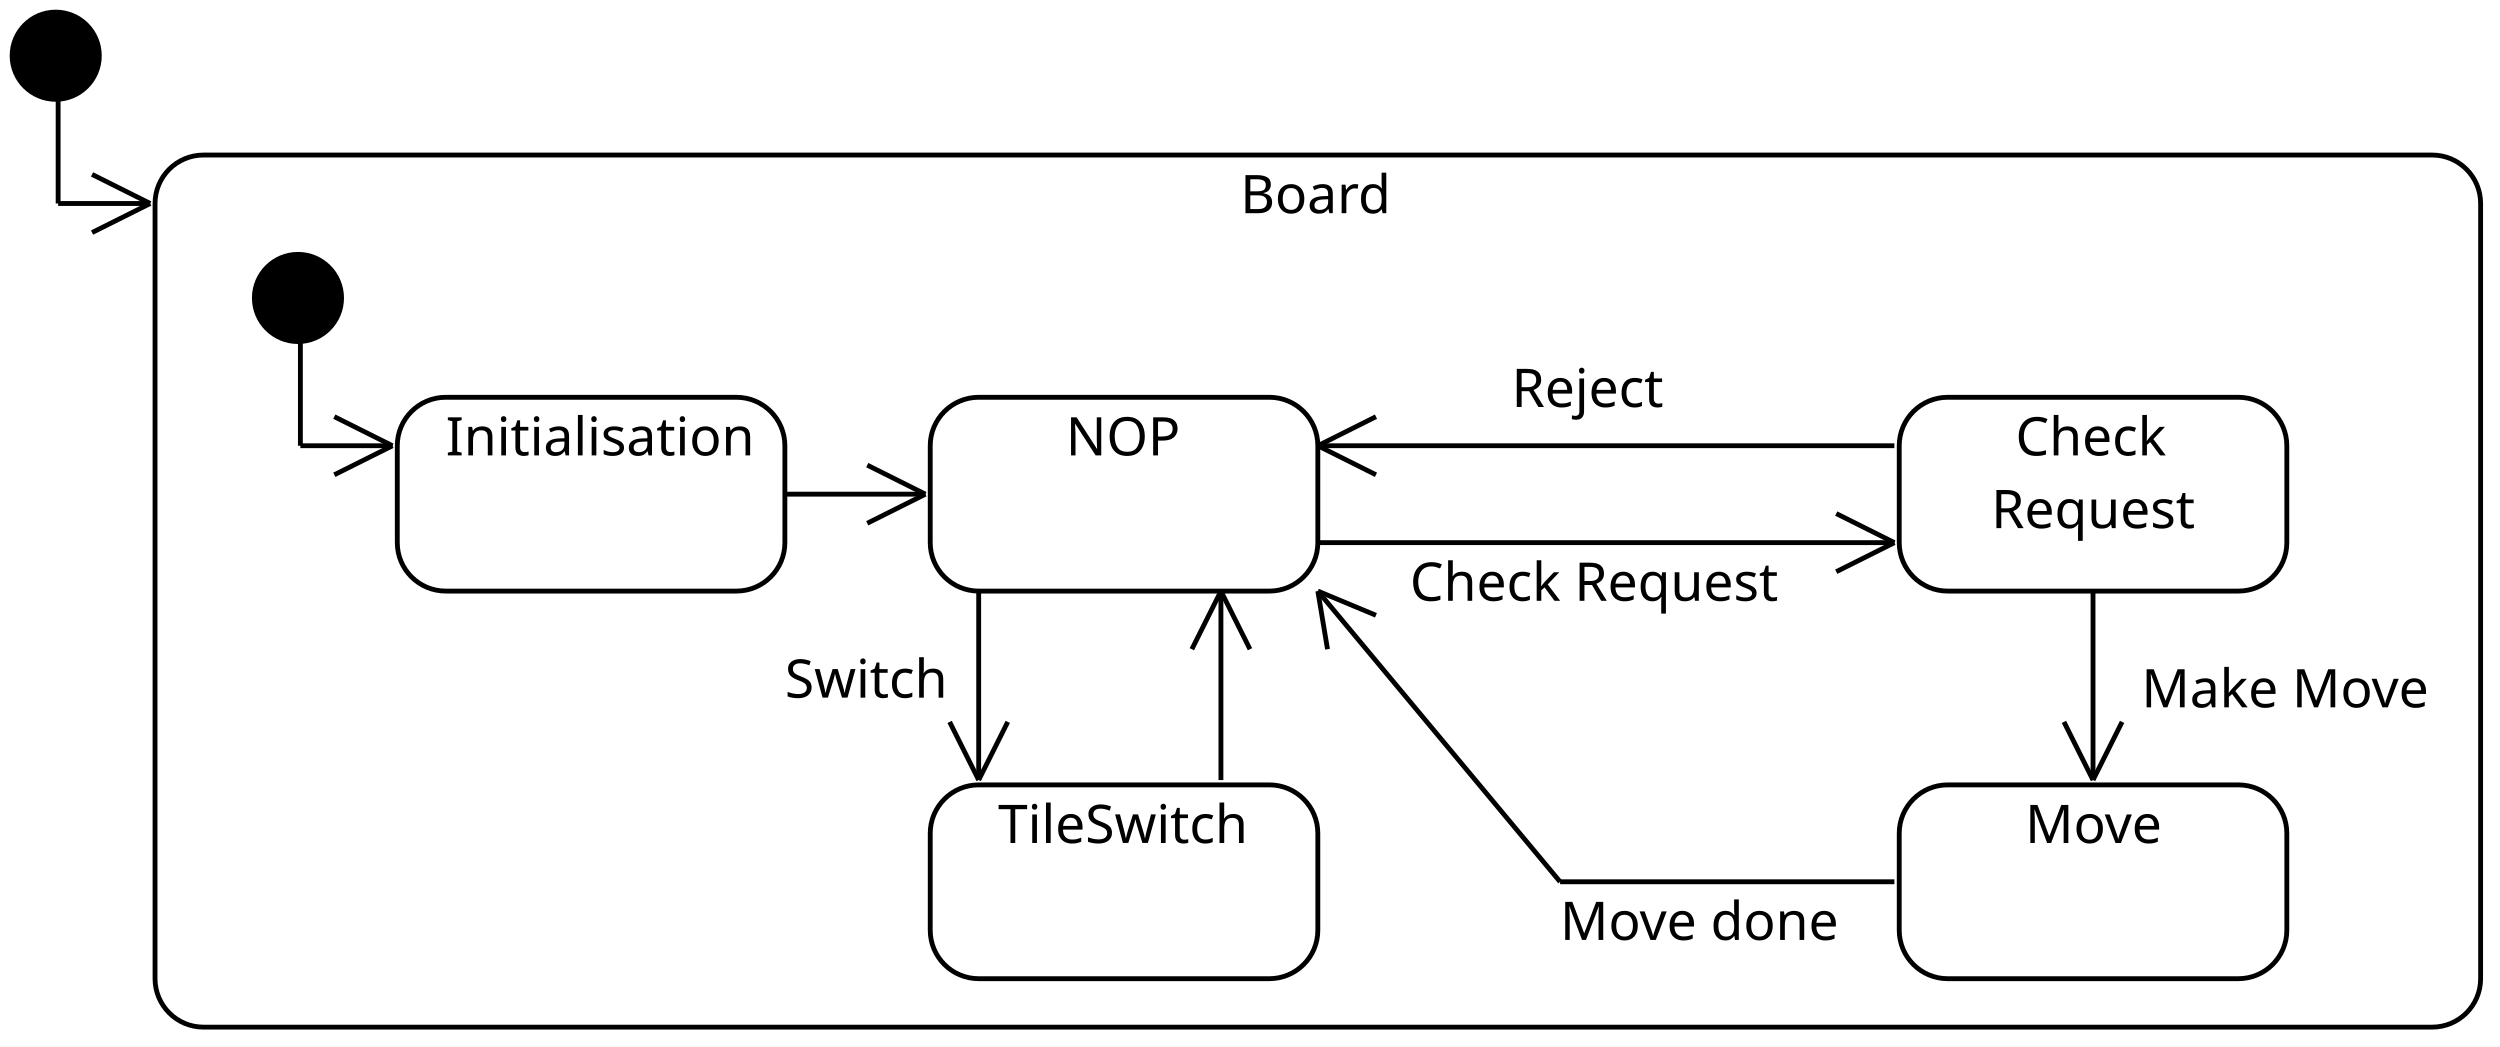
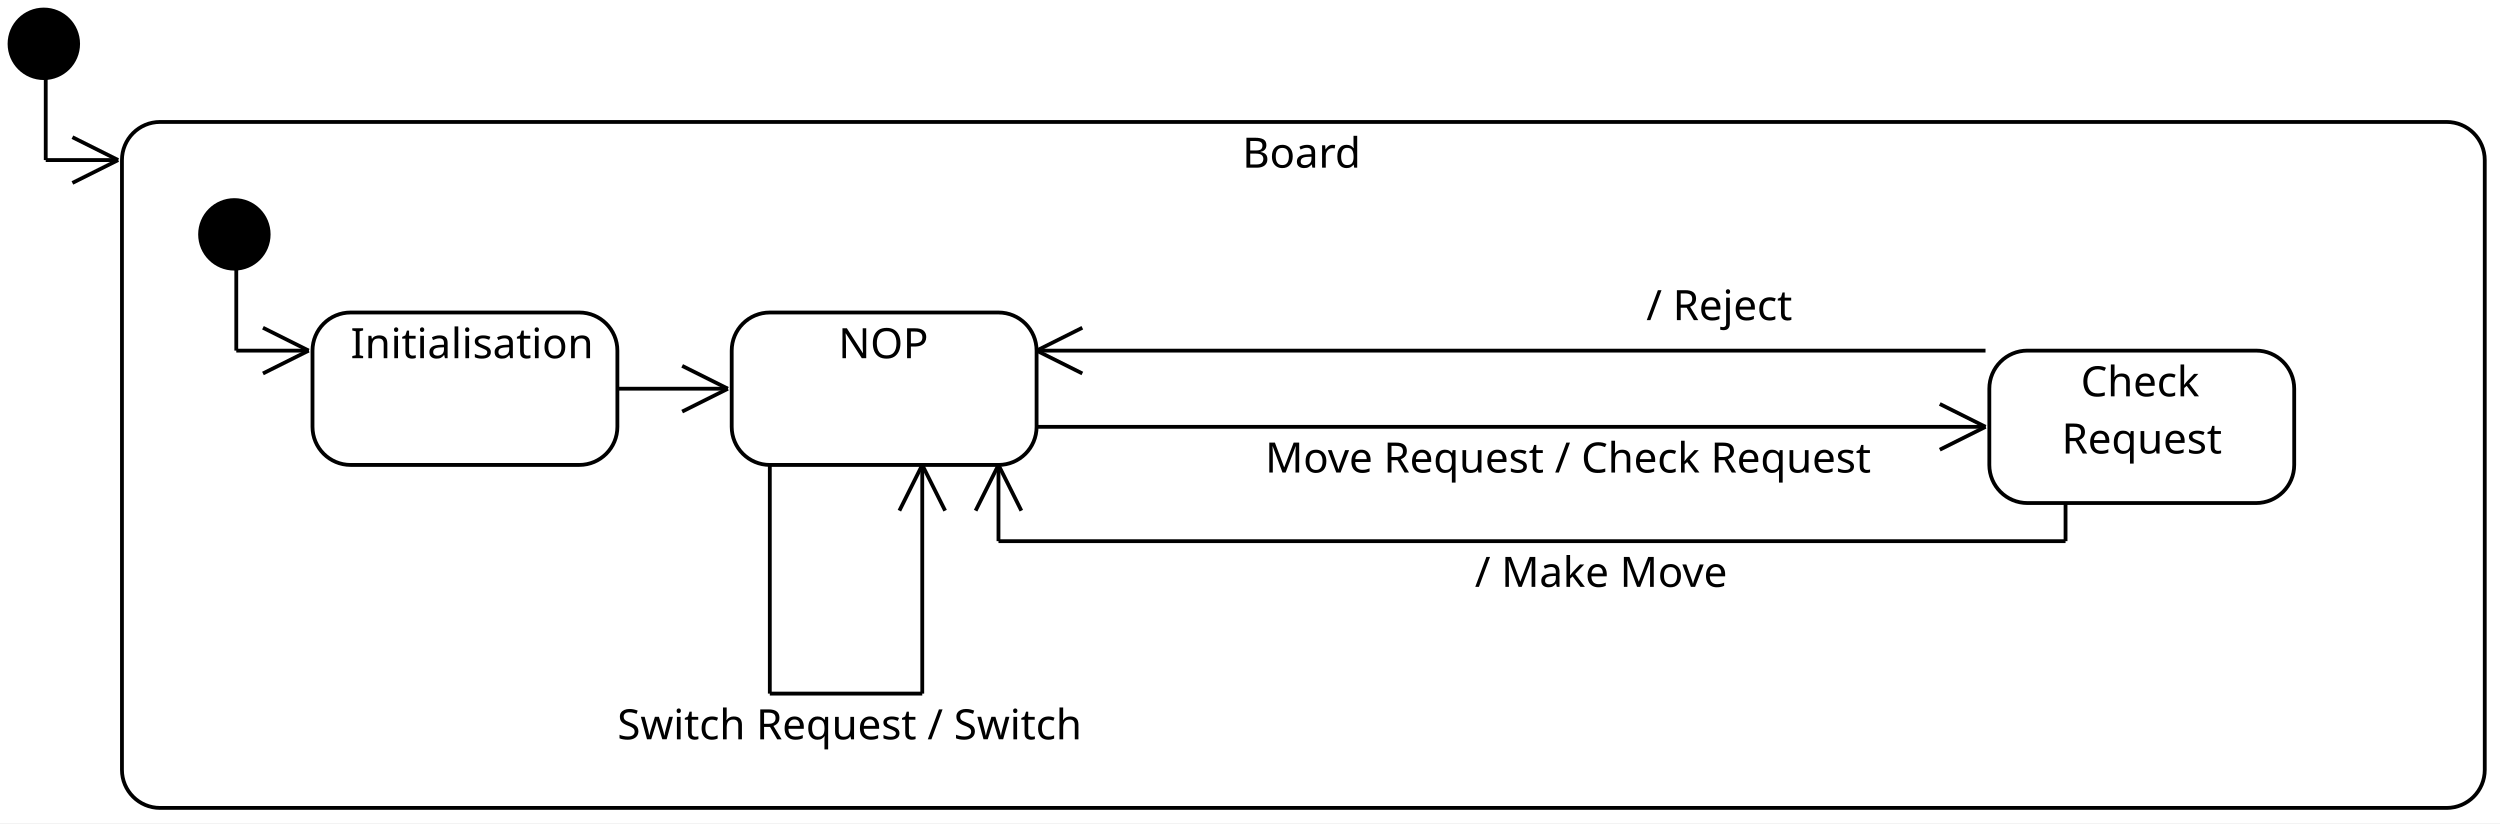
- <svg xmlns="http://www.w3.org/2000/svg" fill-opacity="0" color-rendering="auto" color-interpolation="auto" stroke="rgb(0,0,0)" text-rendering="auto" stroke-linecap="square" width="516" stroke-miterlimit="10" stroke-opacity="0" shape-rendering="auto" fill="rgb(0,0,0)" stroke-dasharray="none" font-weight="normal" stroke-width="1" height="216" font-family="'Dialog'" font-style="normal" stroke-linejoin="miter" font-size="12" stroke-dashoffset="0" image-rendering="auto">
+ <svg xmlns="http://www.w3.org/2000/svg" fill-opacity="0" color-rendering="auto" color-interpolation="auto" stroke="rgb(0,0,0)" text-rendering="auto" stroke-linecap="square" width="656" stroke-miterlimit="10" stroke-opacity="0" shape-rendering="auto" fill="rgb(0,0,0)" stroke-dasharray="none" font-weight="normal" stroke-width="1" height="216" font-family="'Dialog'" font-style="normal" stroke-linejoin="miter" font-size="12" stroke-dashoffset="0" image-rendering="auto">
  <defs id="genericDefs" />
  <g>
    <defs id="defs1">
      <clipPath clipPathUnits="userSpaceOnUse" id="clipPath1">
-         <path d="M-7 -7 L491 -7 L491 191 L-7 191 L-7 -7 Z" />
+         <path d="M-7 -7 L631 -7 L631 191 L-7 191 L-7 -7 Z" />
      </clipPath>
      <clipPath clipPathUnits="userSpaceOnUse" id="clipPath2">
        <path d="M-7 -7 L31 -7 L31 31 L-7 31 L-7 -7 Z" />
      </clipPath>
      <clipPath clipPathUnits="userSpaceOnUse" id="clipPath3">
-         <path d="M-7 -7 L491 -7 L491 176 L-7 176 L-7 -7 Z" />
+         <path d="M-7 -7 L631 -7 L631 176 L-7 176 L-7 -7 Z" />
      </clipPath>
      <clipPath clipPathUnits="userSpaceOnUse" id="clipPath4">
        <path d="M-7 -7 L91 -7 L91 51 L-7 51 L-7 -7 Z" />
      </clipPath>
      <clipPath clipPathUnits="userSpaceOnUse" id="clipPath5">
+         <path d="M-80 -30 L160 -30 L160 60 L-80 60 L-80 -30 Z" />
+       </clipPath>
+       <clipPath clipPathUnits="userSpaceOnUse" id="clipPath6">
        <path d="M-80 -15 L160 -15 L160 30 L-80 30 L-80 -15 Z" />
      </clipPath>
-       <clipPath clipPathUnits="userSpaceOnUse" id="clipPath6">
-         <path d="M-80 -30 L160 -30 L160 60 L-80 60 L-80 -30 Z" />
-       </clipPath>
      <clipPath clipPathUnits="userSpaceOnUse" id="clipPath7">
-         <path d="M-480 -15 L960 -15 L960 30 L-480 30 L-480 -15 Z" />
+         <path d="M-620 -15 L1240 -15 L1240 30 L-620 30 L-620 -15 Z" />
      </clipPath>
      <clipPath clipPathUnits="userSpaceOnUse" id="clipPath8">
        <path d="M0 0 L123 0 L123 126 L0 126 L0 0 Z" />
      </clipPath>
      <clipPath clipPathUnits="userSpaceOnUse" id="clipPath9">
        <path d="M0 0 L133 0 L133 104 L0 104 L0 0 Z" />
      </clipPath>
      <clipPath clipPathUnits="userSpaceOnUse" id="clipPath10">
-         <path d="M0 0 L223 0 L223 104 L0 104 L0 0 Z" />
+         <path d="M0 0 L353 0 L353 104 L0 104 L0 0 Z" />
      </clipPath>
      <clipPath clipPathUnits="userSpaceOnUse" id="clipPath11">
-         <path d="M0 0 L104 0 L104 143 L0 143 L0 0 Z" />
+         <path d="M0 0 L384 0 L384 124 L0 124 L0 0 Z" />
      </clipPath>
      <clipPath clipPathUnits="userSpaceOnUse" id="clipPath12">
-         <path d="M0 0 L223 0 L223 164 L0 164 L0 0 Z" />
+         <path d="M0 0 L144 0 L144 164 L0 164 L0 0 Z" />
      </clipPath>
      <clipPath clipPathUnits="userSpaceOnUse" id="clipPath13">
-         <path d="M-74 -15 L148 -15 L148 30 L-74 30 L-74 -15 Z" />
+         <path d="M-138 -15 L276 -15 L276 30 L-138 30 L-138 -15 Z" />
      </clipPath>
      <clipPath clipPathUnits="userSpaceOnUse" id="clipPath14">
-         <path d="M-77 -15 L154 -15 L154 30 L-77 30 L-77 -15 Z" />
+         <path d="M-83 -15 L166 -15 L166 30 L-83 30 L-83 -15 Z" />
      </clipPath>
      <clipPath clipPathUnits="userSpaceOnUse" id="clipPath15">
-         <path d="M-52 -16 L104 -16 L104 32 L-52 32 L-52 -16 Z" />
+         <path d="M-58 -16 L116 -16 L116 32 L-58 32 L-58 -16 Z" />
      </clipPath>
      <clipPath clipPathUnits="userSpaceOnUse" id="clipPath16">
-         <path d="M-52 -15 L104 -15 L104 30 L-52 30 L-52 -15 Z" />
-       </clipPath>
-       <clipPath clipPathUnits="userSpaceOnUse" id="clipPath17">
-         <path d="M-95 -15 L190 -15 L190 30 L-95 30 L-95 -15 Z" />
+         <path d="M-176 -16 L352 -16 L352 32 L-176 32 L-176 -16 Z" />
      </clipPath>
    </defs>
    <g fill="white" text-rendering="geometricPrecision" fill-opacity="1" stroke-opacity="1" stroke="white">
-       <rect x="0" width="516" height="216" y="0" stroke="none" />
+       <rect x="0" width="656" height="216" y="0" stroke="none" />
    </g>
    <g font-size="11" stroke-linecap="butt" transform="translate(32,32)" fill-opacity="1" fill="black" text-rendering="geometricPrecision" font-family="sans-serif" stroke-linejoin="round" stroke="black" stroke-opacity="1" stroke-miterlimit="0">
-       <rect x="0" y="0" clip-path="url(#clipPath1)" fill="none" width="480" rx="10" ry="10" height="180" />
+       <rect x="0" y="0" clip-path="url(#clipPath1)" fill="none" width="620" rx="10" ry="10" height="180" />
    </g>
    <g font-size="11" transform="translate(2,2)" fill-opacity="1" fill="black" text-rendering="geometricPrecision" font-family="sans-serif" stroke="black" stroke-opacity="1">
      <circle r="9.5" clip-path="url(#clipPath2)" cx="9.5" cy="9.5" stroke="none" />
    </g>
    <g font-size="11" stroke-linecap="butt" transform="translate(82,82)" fill-opacity="1" fill="black" text-rendering="geometricPrecision" font-family="sans-serif" stroke-linejoin="round" stroke="black" stroke-opacity="1" stroke-miterlimit="0">
      <rect x="0" y="0" clip-path="url(#clipPath4)" fill="none" width="80" rx="10" ry="10" height="40" />
    </g>
    <g font-size="11" transform="translate(52,52)" fill-opacity="1" fill="black" text-rendering="geometricPrecision" font-family="sans-serif" stroke="black" stroke-opacity="1">
      <circle r="9.5" clip-path="url(#clipPath2)" cx="9.5" cy="9.5" stroke="none" />
    </g>
    <g font-size="11" stroke-linecap="butt" transform="translate(192,82)" fill-opacity="1" fill="black" text-rendering="geometricPrecision" font-family="sans-serif" stroke-linejoin="round" stroke="black" stroke-opacity="1" stroke-miterlimit="0">
      <rect x="0" y="0" clip-path="url(#clipPath4)" fill="none" width="80" rx="10" ry="10" height="40" />
    </g>
-     <g font-size="11" stroke-linecap="butt" transform="translate(392,82)" fill-opacity="1" fill="black" text-rendering="geometricPrecision" font-family="sans-serif" stroke-linejoin="round" stroke="black" stroke-opacity="1" stroke-miterlimit="0">
+     <g font-size="11" stroke-linecap="butt" transform="translate(522,92)" fill-opacity="1" fill="black" text-rendering="geometricPrecision" font-family="sans-serif" stroke-linejoin="round" stroke="black" stroke-opacity="1" stroke-miterlimit="0">
      <rect x="0" y="0" clip-path="url(#clipPath4)" fill="none" width="80" rx="10" ry="10" height="40" />
    </g>
-     <g font-size="11" stroke-linecap="butt" transform="translate(192,162)" fill-opacity="1" fill="black" text-rendering="geometricPrecision" font-family="sans-serif" stroke-linejoin="round" stroke="black" stroke-opacity="1" stroke-miterlimit="0">
-       <rect x="0" y="0" clip-path="url(#clipPath4)" fill="none" width="80" rx="10" ry="10" height="40" />
-     </g>
-     <g font-size="11" stroke-linecap="butt" transform="translate(392,162)" fill-opacity="1" fill="black" text-rendering="geometricPrecision" font-family="sans-serif" stroke-linejoin="round" stroke="black" stroke-opacity="1" stroke-miterlimit="0">
-       <rect x="0" y="0" clip-path="url(#clipPath4)" fill="none" width="80" rx="10" ry="10" height="40" />
-     </g>
-     <g font-size="11" transform="translate(392,162)" fill-opacity="1" fill="black" text-rendering="geometricPrecision" font-family="sans-serif" stroke="black" stroke-opacity="1">
-       <text x="26" xml:space="preserve" y="12" clip-path="url(#clipPath5)" stroke="none">Move</text>
-     </g>
-     <g font-size="11" transform="translate(192,162)" fill-opacity="1" fill="black" text-rendering="geometricPrecision" font-family="sans-serif" stroke="black" stroke-opacity="1">
-       <text x="14" xml:space="preserve" y="12" clip-path="url(#clipPath5)" stroke="none">TileSwitch</text>
-     </g>
-     <g font-size="11" transform="translate(392,82)" fill-opacity="1" fill="black" text-rendering="geometricPrecision" font-family="sans-serif" stroke="black" stroke-opacity="1">
-       <text x="24" xml:space="preserve" y="12" clip-path="url(#clipPath6)" stroke="none">Check</text>
-       <text x="19" xml:space="preserve" y="27" clip-path="url(#clipPath6)" stroke="none">Request</text>
+     <g font-size="11" transform="translate(522,92)" fill-opacity="1" fill="black" text-rendering="geometricPrecision" font-family="sans-serif" stroke="black" stroke-opacity="1">
+       <text x="24" xml:space="preserve" y="12" clip-path="url(#clipPath5)" stroke="none">Check</text>
+       <text x="19" xml:space="preserve" y="27" clip-path="url(#clipPath5)" stroke="none">Request</text>
    </g>
    <g font-size="11" transform="translate(192,82)" fill-opacity="1" fill="black" text-rendering="geometricPrecision" font-family="sans-serif" stroke="black" stroke-opacity="1">
-       <text x="28" xml:space="preserve" y="12" clip-path="url(#clipPath5)" stroke="none">NOP</text>
+       <text x="28" xml:space="preserve" y="12" clip-path="url(#clipPath6)" stroke="none">NOP</text>
    </g>
    <g font-size="11" transform="translate(82,82)" fill-opacity="1" fill="black" text-rendering="geometricPrecision" font-family="sans-serif" stroke="black" stroke-opacity="1">
-       <text x="10" xml:space="preserve" y="12" clip-path="url(#clipPath5)" stroke="none">Initialisation</text>
+       <text x="10" xml:space="preserve" y="12" clip-path="url(#clipPath6)" stroke="none">Initialisation</text>
    </g>
    <g font-size="11" transform="translate(32,32)" fill-opacity="1" fill="black" text-rendering="geometricPrecision" font-family="sans-serif" stroke="black" stroke-opacity="1">
-       <text x="224" xml:space="preserve" y="12" clip-path="url(#clipPath7)" stroke="none">Board</text>
+       <text x="294" xml:space="preserve" y="12" clip-path="url(#clipPath7)" stroke="none">Board</text>
    </g>
    <g font-size="11" stroke-linecap="butt" transform="translate(-38,-30)" fill-opacity="1" fill="black" text-rendering="geometricPrecision" font-family="sans-serif" stroke-linejoin="round" stroke="black" stroke-opacity="1">
      <line y2="72" fill="none" x1="50" clip-path="url(#clipPath8)" x2="50" y1="50" />
      <line y2="72" fill="none" x1="50" clip-path="url(#clipPath8)" x2="69" y1="72" />
      <line y2="66" fill="none" x1="69" clip-path="url(#clipPath8)" x2="57" y1="72" />
      <line y2="78" fill="none" x1="69" clip-path="url(#clipPath8)" x2="57" y1="72" />
    </g>
    <g font-size="11" stroke-linecap="butt" transform="translate(12,20)" fill-opacity="1" fill="black" text-rendering="geometricPrecision" font-family="sans-serif" stroke-linejoin="round" stroke="black" stroke-opacity="1">
      <line y2="72" fill="none" x1="50" clip-path="url(#clipPath8)" x2="50" y1="50" />
      <line y2="72" fill="none" x1="50" clip-path="url(#clipPath8)" x2="69" y1="72" />
      <line y2="66" fill="none" x1="69" clip-path="url(#clipPath8)" x2="57" y1="72" />
      <line y2="78" fill="none" x1="69" clip-path="url(#clipPath8)" x2="57" y1="72" />
    </g>
    <g font-size="11" stroke-linecap="butt" transform="translate(112,52)" fill-opacity="1" fill="black" text-rendering="geometricPrecision" font-family="sans-serif" stroke-linejoin="round" stroke="black" stroke-opacity="1">
      <line y2="50" fill="none" x1="50" clip-path="url(#clipPath9)" x2="79" y1="50" />
      <line y2="44" fill="none" x1="79" clip-path="url(#clipPath9)" x2="67" y1="50" />
      <line y2="56" fill="none" x1="79" clip-path="url(#clipPath9)" x2="67" y1="50" />
    </g>
    <g font-size="11" stroke-linecap="butt" transform="translate(222,62)" fill-opacity="1" fill="black" text-rendering="geometricPrecision" font-family="sans-serif" stroke-linejoin="round" stroke="black" stroke-opacity="1">
-       <line y2="50" fill="none" x1="50" clip-path="url(#clipPath10)" x2="169" y1="50" />
-       <line y2="44" fill="none" x1="169" clip-path="url(#clipPath10)" x2="157" y1="50" />
-       <line y2="56" fill="none" x1="169" clip-path="url(#clipPath10)" x2="157" y1="50" />
+       <line y2="50" fill="none" x1="50" clip-path="url(#clipPath10)" x2="299" y1="50" />
+       <line y2="44" fill="none" x1="299" clip-path="url(#clipPath10)" x2="287" y1="50" />
+       <line y2="56" fill="none" x1="299" clip-path="url(#clipPath10)" x2="287" y1="50" />
    </g>
-     <g font-size="11" stroke-linecap="butt" transform="translate(152,72)" fill-opacity="1" fill="black" text-rendering="geometricPrecision" font-family="sans-serif" stroke-linejoin="round" stroke="black" stroke-opacity="1">
-       <line y2="89" fill="none" x1="50" clip-path="url(#clipPath11)" x2="50" y1="50" />
-       <line y2="77" fill="none" x1="50" clip-path="url(#clipPath11)" x2="56" y1="89" />
-       <line y2="77" fill="none" x1="50" clip-path="url(#clipPath11)" x2="44" y1="89" />
+     <g font-size="11" stroke-linecap="butt" transform="translate(222,42)" fill-opacity="1" fill="black" text-rendering="geometricPrecision" font-family="sans-serif" stroke-linejoin="round" stroke="black" stroke-opacity="1">
+       <line y2="50" fill="none" x1="299" clip-path="url(#clipPath10)" x2="50" y1="50" />
+       <line y2="56" fill="none" x1="50" clip-path="url(#clipPath10)" x2="62" y1="50" />
+       <line y2="44" fill="none" x1="50" clip-path="url(#clipPath10)" x2="62" y1="50" />
    </g>
-     <g font-size="11" stroke-linecap="butt" transform="translate(202,72)" fill-opacity="1" fill="black" text-rendering="geometricPrecision" font-family="sans-serif" stroke-linejoin="round" stroke="black" stroke-opacity="1">
-       <line y2="50" fill="none" x1="50" clip-path="url(#clipPath11)" x2="50" y1="89" />
+     <g font-size="11" stroke-linecap="butt" transform="translate(212,72)" fill-opacity="1" fill="black" text-rendering="geometricPrecision" font-family="sans-serif" stroke-linejoin="round" stroke="black" stroke-opacity="1">
+       <line y2="70" fill="none" x1="330" clip-path="url(#clipPath11)" x2="330" y1="60" />
+       <line y2="70" fill="none" x1="330" clip-path="url(#clipPath11)" x2="50" y1="70" />
+       <line y2="50" fill="none" x1="50" clip-path="url(#clipPath11)" x2="50" y1="70" />
      <line y2="62" fill="none" x1="50" clip-path="url(#clipPath11)" x2="44" y1="50" />
      <line y2="62" fill="none" x1="50" clip-path="url(#clipPath11)" x2="56" y1="50" />
    </g>
-     <g font-size="11" stroke-linecap="butt" transform="translate(222,42)" fill-opacity="1" fill="black" text-rendering="geometricPrecision" font-family="sans-serif" stroke-linejoin="round" stroke="black" stroke-opacity="1">
-       <line y2="50" fill="none" x1="169" clip-path="url(#clipPath10)" x2="50" y1="50" />
-       <line y2="56" fill="none" x1="50" clip-path="url(#clipPath10)" x2="62" y1="50" />
-       <line y2="44" fill="none" x1="50" clip-path="url(#clipPath10)" x2="62" y1="50" />
+     <g font-size="11" stroke-linecap="butt" transform="translate(152,72)" fill-opacity="1" fill="black" text-rendering="geometricPrecision" font-family="sans-serif" stroke-linejoin="round" stroke="black" stroke-opacity="1">
+       <line y2="110" fill="none" x1="50" clip-path="url(#clipPath12)" x2="50" y1="50" />
+       <line y2="110" fill="none" x1="50" clip-path="url(#clipPath12)" x2="90" y1="110" />
+       <line y2="50" fill="none" x1="90" clip-path="url(#clipPath12)" x2="90" y1="110" />
+       <line y2="62" fill="none" x1="90" clip-path="url(#clipPath12)" x2="84" y1="50" />
+       <line y2="62" fill="none" x1="90" clip-path="url(#clipPath12)" x2="96" y1="50" />
    </g>
-     <g font-size="11" stroke-linecap="butt" transform="translate(382,72)" fill-opacity="1" fill="black" text-rendering="geometricPrecision" font-family="sans-serif" stroke-linejoin="round" stroke="black" stroke-opacity="1">
-       <line y2="89" fill="none" x1="50" clip-path="url(#clipPath11)" x2="50" y1="50" />
-       <line y2="77" fill="none" x1="50" clip-path="url(#clipPath11)" x2="56" y1="89" />
-       <line y2="77" fill="none" x1="50" clip-path="url(#clipPath11)" x2="44" y1="89" />
+     <g font-size="11" transform="translate(152,182)" fill-opacity="1" fill="black" text-rendering="geometricPrecision" font-family="sans-serif" stroke="black" stroke-opacity="1">
+       <text x="10" xml:space="preserve" y="12" clip-path="url(#clipPath13)" stroke="none">Switch Request / Switch</text>
    </g>
-     <g font-size="11" stroke-linecap="butt" transform="translate(222,72)" fill-opacity="1" fill="black" text-rendering="geometricPrecision" font-family="sans-serif" stroke-linejoin="round" stroke="black" stroke-opacity="1">
-       <line y2="110" fill="none" x1="169" clip-path="url(#clipPath12)" x2="100" y1="110" />
-       <line y2="50" fill="none" x1="100" clip-path="url(#clipPath12)" x2="50" y1="110" />
-       <line y2="62" fill="none" x1="50" clip-path="url(#clipPath12)" x2="52" y1="50" />
-       <line y2="55" fill="none" x1="50" clip-path="url(#clipPath12)" x2="62" y1="50" />
+     <g font-size="11" transform="translate(377,142)" fill-opacity="1" fill="black" text-rendering="geometricPrecision" font-family="sans-serif" stroke="black" stroke-opacity="1">
+       <text x="10" xml:space="preserve" y="12" clip-path="url(#clipPath14)" stroke="none">/ Make Move</text>
    </g>
-     <g font-size="11" transform="translate(312,182)" fill-opacity="1" fill="black" text-rendering="geometricPrecision" font-family="sans-serif" stroke="black" stroke-opacity="1">
-       <text x="10" xml:space="preserve" y="12" clip-path="url(#clipPath13)" stroke="none">Move done</text>
+     <g font-size="11" transform="translate(422,72)" fill-opacity="1" fill="black" text-rendering="geometricPrecision" font-family="sans-serif" stroke="black" stroke-opacity="1">
+       <text x="10" xml:space="preserve" y="12" clip-path="url(#clipPath15)" stroke="none">/ Reject</text>
    </g>
-     <g font-size="11" transform="translate(432,134)" fill-opacity="1" fill="black" text-rendering="geometricPrecision" font-family="sans-serif" stroke="black" stroke-opacity="1">
-       <text x="10" xml:space="preserve" y="12" clip-path="url(#clipPath14)" stroke="none">Make Move</text>
+     <g font-size="11" transform="translate(322,112)" fill-opacity="1" fill="black" text-rendering="geometricPrecision" font-family="sans-serif" stroke="black" stroke-opacity="1">
+       <text x="10" xml:space="preserve" y="12" clip-path="url(#clipPath16)" stroke="none">Move Request / Check Request</text>
    </g>
-     <g font-size="11" transform="translate(302,72)" fill-opacity="1" fill="black" text-rendering="geometricPrecision" font-family="sans-serif" stroke="black" stroke-opacity="1">
-       <text x="10" xml:space="preserve" y="12" clip-path="url(#clipPath15)" stroke="none">Reject</text>
-     </g>
-     <g font-size="11" transform="translate(152,132)" fill-opacity="1" fill="black" text-rendering="geometricPrecision" font-family="sans-serif" stroke="black" stroke-opacity="1">
-       <text x="10" xml:space="preserve" y="12" clip-path="url(#clipPath16)" stroke="none">Switch</text>
-     </g>
-     <g font-size="11" transform="translate(281,112)" fill-opacity="1" fill="black" text-rendering="geometricPrecision" font-family="sans-serif" stroke="black" stroke-opacity="1">
-       <text x="10" xml:space="preserve" y="12" clip-path="url(#clipPath17)" stroke="none">Check Request</text>
-     </g>
-     <g font-size="10" transform="rotate(-45) translate(-153.1329,0)" fill-opacity="1" fill="rgb(120,120,120)" text-rendering="geometricPrecision" stroke="rgb(120,120,120)" stroke-opacity="1" />
+     <g font-size="10" transform="rotate(-45) translate(-153.138,0)" fill-opacity="1" fill="rgb(120,120,120)" text-rendering="geometricPrecision" stroke="rgb(120,120,120)" stroke-opacity="1" />
  </g>
</svg>
